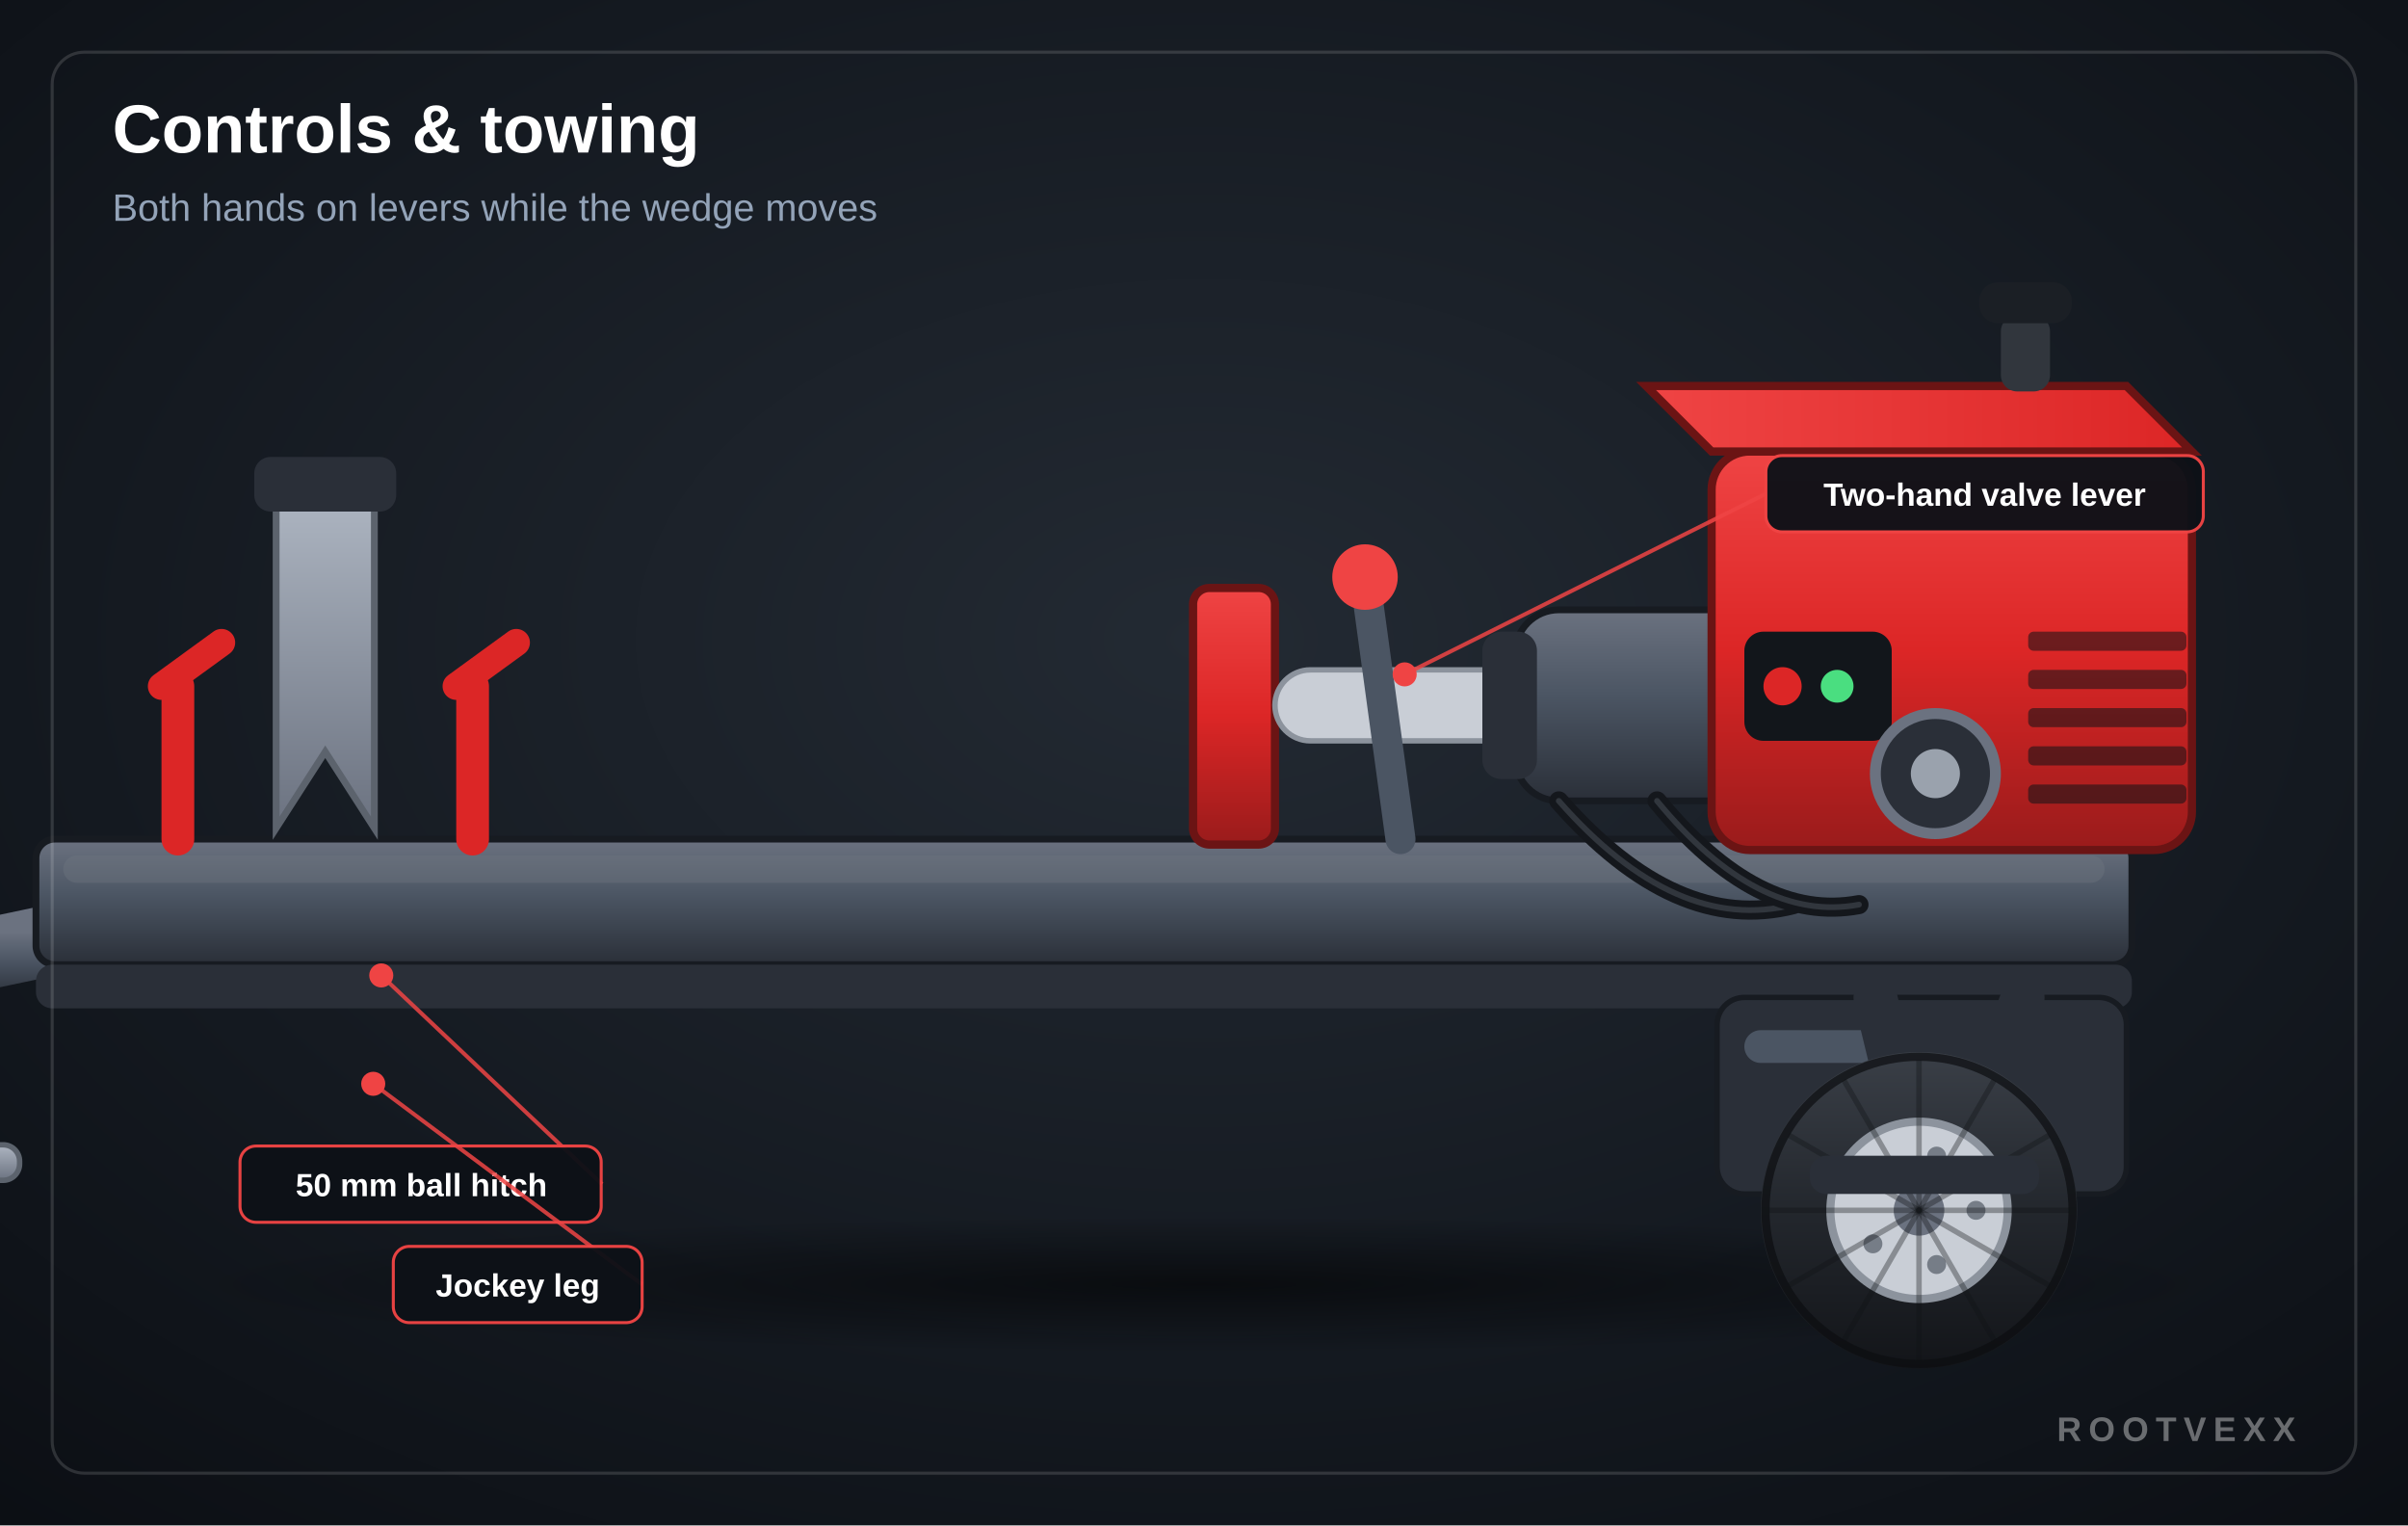
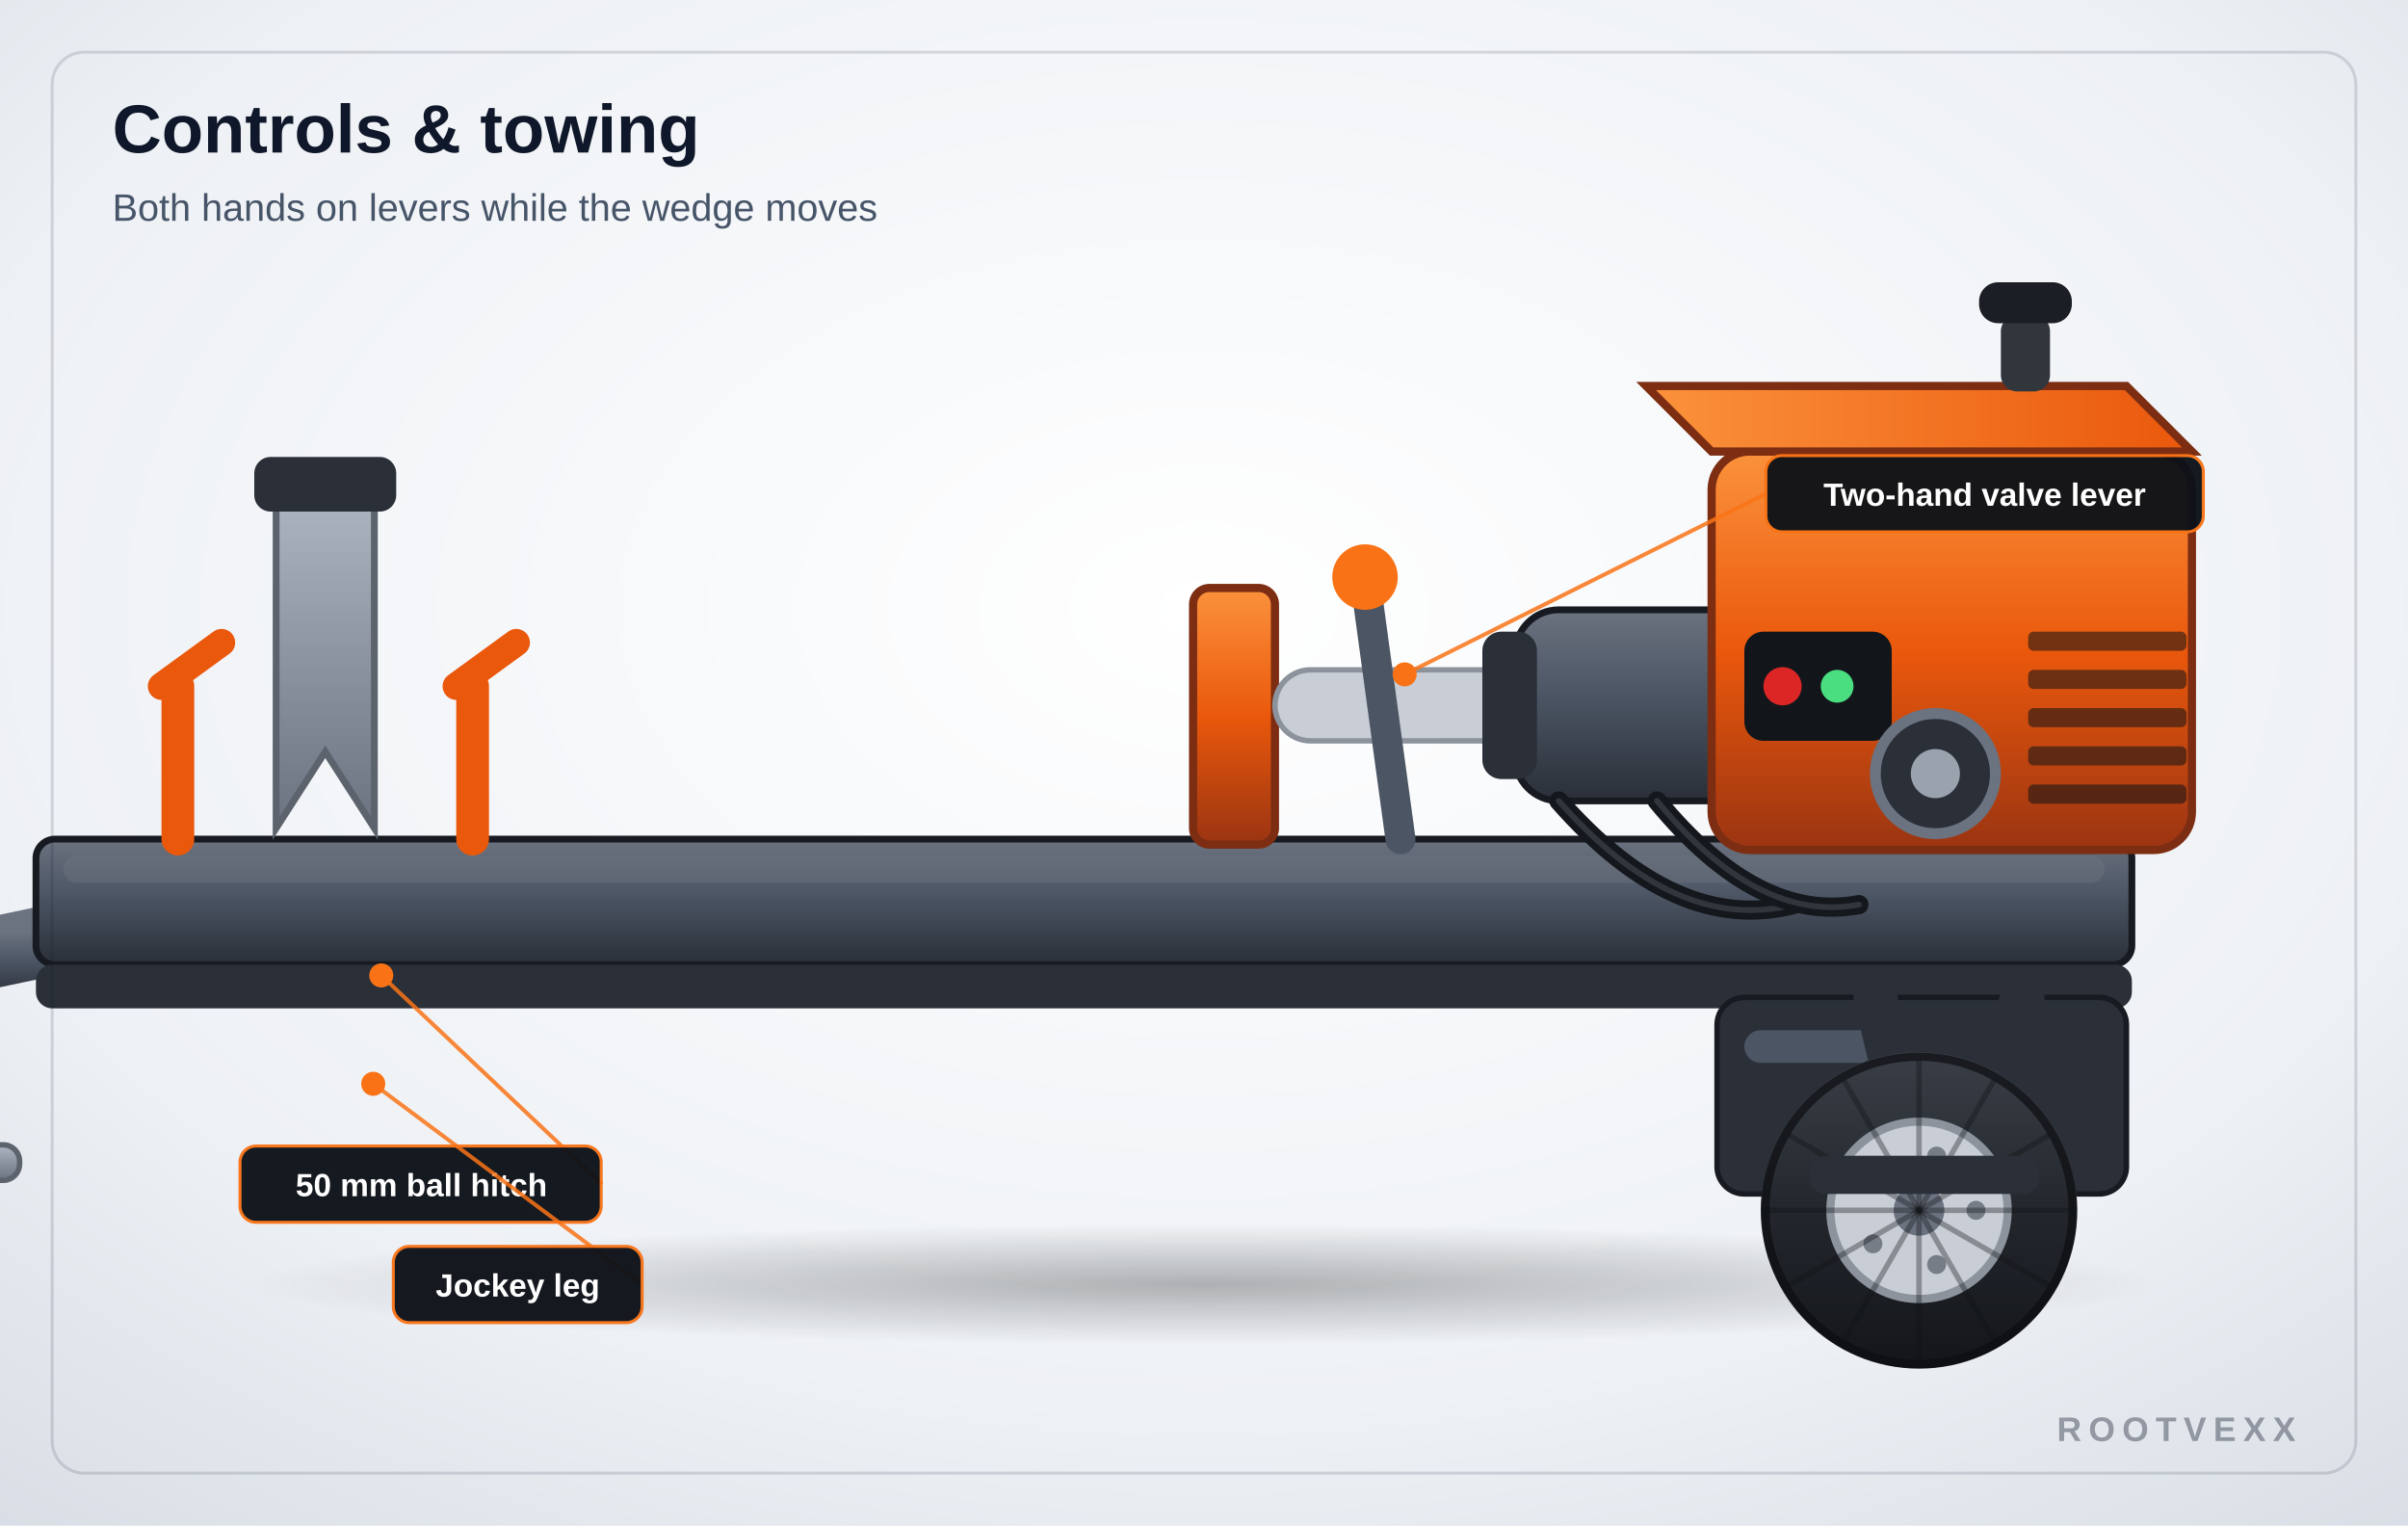
<svg xmlns="http://www.w3.org/2000/svg" viewBox="0 0 1200 760" width="1200" height="760" role="img">
  <defs>
    <linearGradient id="steel" x1="0" y1="0" x2="0" y2="1">
      <stop offset="0" stop-color="#6b7280" />
      <stop offset=".45" stop-color="#4b5563" />
      <stop offset="1" stop-color="#2a2f38" />
    </linearGradient>
    <linearGradient id="steelLite" x1="0" y1="0" x2="0" y2="1">
      <stop offset="0" stop-color="#aeb6c2" />
      <stop offset="1" stop-color="#6b7280" />
    </linearGradient>
    <linearGradient id="dark" x1="0" y1="0" x2="0" y2="1">
      <stop offset="0" stop-color="#31363f" />
      <stop offset="1" stop-color="#15181d" />
    </linearGradient>
    <linearGradient id="rubber" x1="0" y1="0" x2="0" y2="1">
      <stop offset="0" stop-color="#3a3f47" />
      <stop offset=".5" stop-color="#23272d" />
      <stop offset="1" stop-color="#131519" />
    </linearGradient>
    <radialGradient id="studioD" cx=".5" cy=".42" r=".78">
      <stop offset="0" stop-color="#232a33" />
      <stop offset=".6" stop-color="#141920" />
      <stop offset="1" stop-color="#0b0e13" />
    </radialGradient>
    <radialGradient id="studioL" cx=".5" cy=".4" r=".8">
      <stop offset="0" stop-color="#ffffff" />
      <stop offset=".65" stop-color="#eef1f5" />
      <stop offset="1" stop-color="#d7dce4" />
    </radialGradient>
    <linearGradient id="skyG" x1="0" y1="0" x2="0" y2="1">
      <stop offset="0" stop-color="#9fc0d8" />
      <stop offset=".55" stop-color="#cfe0ea" />
      <stop offset="1" stop-color="#e8eef2" />
    </linearGradient>
    <radialGradient id="shadow" cx=".5" cy=".5" r=".5">
      <stop offset="0" stop-color="#000" stop-opacity=".55" />
      <stop offset="1" stop-color="#000" stop-opacity="0" />
    </radialGradient>
    <linearGradient id="glassG" x1="0" y1="0" x2="1" y2="1">
      <stop offset="0" stop-color="#dfeaf2" stop-opacity=".9" />
      <stop offset="1" stop-color="#8fa6b8" stop-opacity=".75" />
    </linearGradient>
    <linearGradient id="paint" x1="0" y1="0" x2="0" y2="1">
-       <stop offset="0" stop-color="#ef4444" />
-       <stop offset=".5" stop-color="#dc2626" />
-       <stop offset="1" stop-color="#991b1b" />
+       <stop offset="0" stop-color="#fb923c" />
+       <stop offset=".5" stop-color="#ea580c" />
+       <stop offset="1" stop-color="#9a3412" />
    </linearGradient>
    <linearGradient id="paintTop" x1="0" y1="0" x2="1" y2="0">
-       <stop offset="0" stop-color="#ef4444" />
-       <stop offset="1" stop-color="#dc2626" />
+       <stop offset="0" stop-color="#fb923c" />
+       <stop offset="1" stop-color="#ea580c" />
    </linearGradient>
  </defs>
-   <rect width="1200" height="760" fill="url(#studioD)" />
-   <ellipse cx="600.0" cy="640" rx="504.0" ry="34" fill="url(#shadow)" />
+   <rect width="1200" height="760" fill="url(#studioL)" />
+   <ellipse cx="600.0" cy="640" rx="480.0" ry="30" fill="url(#shadow)" opacity=".5" />
  <g transform="translate(-270.4,-164.0) scale(1.36)">
    <path d="M232 462 L118 486" stroke="url(#steel)" stroke-width="26" stroke-linecap="round" />
    <path d="M132 484 L96 492" stroke="#4b5563" stroke-width="18" stroke-linecap="round" />
    <circle cx="92" cy="493" r="19" fill="none" stroke="#c9ced6" stroke-width="9" />
    <rect x="176" y="474" width="16" height="72" rx="6" fill="#2a2f38" />
    <rect x="162" y="540" width="44" height="13" rx="6" fill="url(#steelLite)" stroke="#5c636d" stroke-width="2" />
    <rect x="212" y="428" width="768" height="46" rx="7" fill="url(#steel)" stroke="#171b21" stroke-width="2.5" />
    <rect x="222" y="434" width="748" height="10" rx="5" fill="#6e767f" opacity=".4" />
    <rect x="212" y="474" width="768" height="16" rx="6" fill="#2a2f38" />
    <path d="M300 300 L336 300 L336 424 L318 396 L300 424 Z" fill="url(#steelLite)" stroke="#5c636d" stroke-width="2.5" />
    <rect x="292" y="288" width="52" height="20" rx="6" fill="#2a2f38" />
-     <path d="M264 428 L264 372 M372 428 L372 372" stroke="#dc2626" stroke-width="12" stroke-linecap="round" />
-     <path d="M258 372 L280 356 M366 372 L388 356" stroke="#dc2626" stroke-width="10" stroke-linecap="round" />
-     <rect x="636" y="336" width="30" height="94" rx="6" fill="url(#paint)" stroke="#6b1414" stroke-width="3" />
+     <path d="M264 428 L264 372 M372 428 L372 372" stroke="#ea580c" stroke-width="12" stroke-linecap="round" />
+     <path d="M258 372 L280 356 M366 372 L388 356" stroke="#ea580c" stroke-width="10" stroke-linecap="round" />
+     <rect x="636" y="336" width="30" height="94" rx="6" fill="url(#paint)" stroke="#7c2d12" stroke-width="3" />
    <rect x="666" y="366" width="118" height="26" rx="13" fill="#c9ced6" stroke="#8c939d" stroke-width="2" />
    <rect x="754" y="344" width="150" height="70" rx="16" fill="url(#steel)" stroke="#171b21" stroke-width="2.5" />
    <rect x="742" y="352" width="20" height="54" rx="7" fill="#2a2f38" />
    <path d="M770 414 Q813.0 463.0 856 452" fill="none" stroke="#14171c" stroke-width="7" stroke-linecap="round" />
    <path d="M770 414 Q813.0 463.0 856 452" fill="none" stroke="#3d434b" stroke-width="2.1" stroke-linecap="round" opacity=".7" />
    <path d="M806 414 Q843.0 459.0 880 452" fill="none" stroke="#14171c" stroke-width="7" stroke-linecap="round" />
    <path d="M806 414 Q843.0 459.0 880 452" fill="none" stroke="#3d434b" stroke-width="2.1" stroke-linecap="round" opacity=".7" />
    <path d="M712 428 L700 340" stroke="#4b5563" stroke-width="11" stroke-linecap="round" />
-     <circle cx="699" cy="332" r="12" fill="#ef4444" />
+     <circle cx="699" cy="332" r="12" fill="#f97316" />
    <rect x="828" y="486" width="150" height="72" rx="10" fill="#2a2f38" stroke="#171b21" stroke-width="2" />
    <rect x="838" y="498" width="60" height="12" rx="6" fill="#4b5563" />
-     <rect x="826" y="286" width="176" height="146" rx="14" fill="url(#paint)" stroke="#6b1414" stroke-width="3" />
-     <path d="M826 286 L1002 286 L978 262 L802 262 Z" fill="url(#paintTop)" stroke="#6b1414" stroke-width="3" />
+     <rect x="826" y="286" width="176" height="146" rx="14" fill="url(#paint)" stroke="#7c2d12" stroke-width="3" />
+     <path d="M826 286 L1002 286 L978 262 L802 262 Z" fill="url(#paintTop)" stroke="#7c2d12" stroke-width="3" />
    <rect x="942" y="352.0" width="58" height="7.0" rx="2" fill="#0f1216" opacity=".55" />
    <rect x="942" y="366.0" width="58" height="7.0" rx="2" fill="#0f1216" opacity=".55" />
    <rect x="942" y="380.0" width="58" height="7.0" rx="2" fill="#0f1216" opacity=".55" />
    <rect x="942" y="394.0" width="58" height="7.0" rx="2" fill="#0f1216" opacity=".55" />
    <rect x="942" y="408.0" width="58" height="7.0" rx="2" fill="#0f1216" opacity=".55" />
    <rect x="838" y="352" width="54" height="40" rx="7" fill="#12161b" />
    <circle cx="852" cy="372" r="7" fill="#dc2626" />
    <circle cx="872" cy="372" r="6" fill="#4ade80" />
    <rect x="932" y="236" width="18" height="28" rx="6" fill="#31363d" />
    <rect x="924" y="224" width="34" height="15" rx="7" fill="#1b1f25" />
    <circle cx="908" cy="404" r="22" fill="#2a2f38" stroke="#6b7280" stroke-width="4" />
    <circle cx="908" cy="404" r="9" fill="#9aa2ad" />
    <path d="M886 486 L902 552 M940 486 L916 552" stroke="#2a2f38" stroke-width="16" stroke-linecap="round" />
    <circle cx="902" cy="564" r="58" fill="url(#rubber)" />
    <circle cx="902" cy="564" r="56.26" fill="none" stroke="#0b0d10" stroke-width="3" opacity=".7" />
    <circle cx="902" cy="564" r="32.48" fill="#c9ced6" />
    <circle cx="902" cy="564" r="32.48" fill="none" stroke="#8c939d" stroke-width="3" />
    <circle cx="902" cy="564" r="9.28" fill="#6b7280" />
    <circle cx="922.88" cy="564.0" r="3.48" fill="#767d87" />
    <circle cx="908.452" cy="583.858" r="3.48" fill="#767d87" />
    <circle cx="885.108" cy="576.273" r="3.48" fill="#767d87" />
    <circle cx="885.108" cy="551.727" r="3.48" fill="#767d87" />
    <circle cx="908.452" cy="544.142" r="3.48" fill="#767d87" />
    <path d="M902 564 L957.1 564.0" stroke="#0e1114" stroke-width="2" opacity=".35" />
    <path d="M902 564 L949.718 591.55" stroke="#0e1114" stroke-width="2" opacity=".35" />
    <path d="M902 564 L929.55 611.718" stroke="#0e1114" stroke-width="2" opacity=".35" />
    <path d="M902 564 L902 619.1" stroke="#0e1114" stroke-width="2" opacity=".35" />
    <path d="M902 564 L874.45 611.718" stroke="#0e1114" stroke-width="2" opacity=".35" />
    <path d="M902 564 L854.282 591.55" stroke="#0e1114" stroke-width="2" opacity=".35" />
    <path d="M902 564 L846.9 564" stroke="#0e1114" stroke-width="2" opacity=".35" />
    <path d="M902 564 L854.282 536.45" stroke="#0e1114" stroke-width="2" opacity=".35" />
    <path d="M902 564 L874.45 516.282" stroke="#0e1114" stroke-width="2" opacity=".35" />
    <path d="M902 564 L902 508.9" stroke="#0e1114" stroke-width="2" opacity=".35" />
    <path d="M902 564 L929.55 516.282" stroke="#0e1114" stroke-width="2" opacity=".35" />
    <path d="M902 564 L949.718 536.45" stroke="#0e1114" stroke-width="2" opacity=".35" />
    <rect x="862" y="544" width="84" height="14" rx="6" fill="#2a2f38" />
  </g>
-   <path d="M700 336 L880 246" stroke="#ef4444" stroke-width="2" opacity=".85" />
-   <circle cx="700" cy="336" r="6" fill="#ef4444" />
-   <rect x="880" y="227" width="218" height="38" rx="8" fill="#0d1117" stroke="#ef4444" stroke-width="1.5" opacity=".96" />
+   <path d="M700 336 L880 246" stroke="#f97316" stroke-width="2" opacity=".85" />
+   <circle cx="700" cy="336" r="6" fill="#f97316" />
+   <rect x="880" y="227" width="218" height="38" rx="8" fill="#0d1117" stroke="#f97316" stroke-width="1.5" opacity=".96" />
  <text x="989" y="252" text-anchor="middle" font-family="Arial,Helvetica,sans-serif" font-weight="700" font-size="16" fill="#fff">Two-hand valve lever</text>
-   <path d="M190 486 L300 590" stroke="#ef4444" stroke-width="2" opacity=".85" />
-   <circle cx="190" cy="486" r="6" fill="#ef4444" />
-   <rect x="119.6" y="571" width="180" height="38" rx="8" fill="#0d1117" stroke="#ef4444" stroke-width="1.5" opacity=".96" />
+   <path d="M190 486 L300 590" stroke="#f97316" stroke-width="2" opacity=".85" />
+   <circle cx="190" cy="486" r="6" fill="#f97316" />
+   <rect x="119.6" y="571" width="180" height="38" rx="8" fill="#0d1117" stroke="#f97316" stroke-width="1.5" opacity=".96" />
  <text x="210" y="596" text-anchor="middle" font-family="Arial,Helvetica,sans-serif" font-weight="700" font-size="16" fill="#fff">50 mm ball hitch</text>
-   <path d="M186 540 L320 640" stroke="#ef4444" stroke-width="2" opacity=".85" />
-   <circle cx="186" cy="540" r="6" fill="#ef4444" />
-   <rect x="196.0" y="621" width="124" height="38" rx="8" fill="#0d1117" stroke="#ef4444" stroke-width="1.5" opacity=".96" />
+   <path d="M186 540 L320 640" stroke="#f97316" stroke-width="2" opacity=".85" />
+   <circle cx="186" cy="540" r="6" fill="#f97316" />
+   <rect x="196.0" y="621" width="124" height="38" rx="8" fill="#0d1117" stroke="#f97316" stroke-width="1.5" opacity=".96" />
  <text x="258" y="646" text-anchor="middle" font-family="Arial,Helvetica,sans-serif" font-weight="700" font-size="16" fill="#fff">Jockey leg</text>
-   <text x="56" y="76" font-family="Arial,Helvetica,sans-serif" font-weight="800" font-size="34" fill="#ffffff">Controls &amp; towing</text>
-   <text x="56" y="110" font-family="Arial,Helvetica,sans-serif" font-weight="500" font-size="19" fill="#93a3b8">Both hands on levers while the wedge moves</text>
-   <rect x="26" y="26" width="1148" height="708" rx="16" fill="none" stroke="#ffffff" stroke-width="1.5" opacity=".14" />
-   <text x="1144" y="718" text-anchor="end" font-family="Arial,Helvetica,sans-serif" font-weight="800" font-size="17" letter-spacing="3.5" fill="#ffffff" opacity=".38">ROOTVEXX</text>
+   <text x="56" y="76" font-family="Arial,Helvetica,sans-serif" font-weight="800" font-size="34" fill="#0f172a">Controls &amp; towing</text>
+   <text x="56" y="110" font-family="Arial,Helvetica,sans-serif" font-weight="500" font-size="19" fill="#475569">Both hands on levers while the wedge moves</text>
+   <rect x="26" y="26" width="1148" height="708" rx="16" fill="none" stroke="#0f172a" stroke-width="1.5" opacity=".14" />
+   <text x="1144" y="718" text-anchor="end" font-family="Arial,Helvetica,sans-serif" font-weight="800" font-size="17" letter-spacing="3.5" fill="#0f172a" opacity=".38">ROOTVEXX</text>
</svg>
